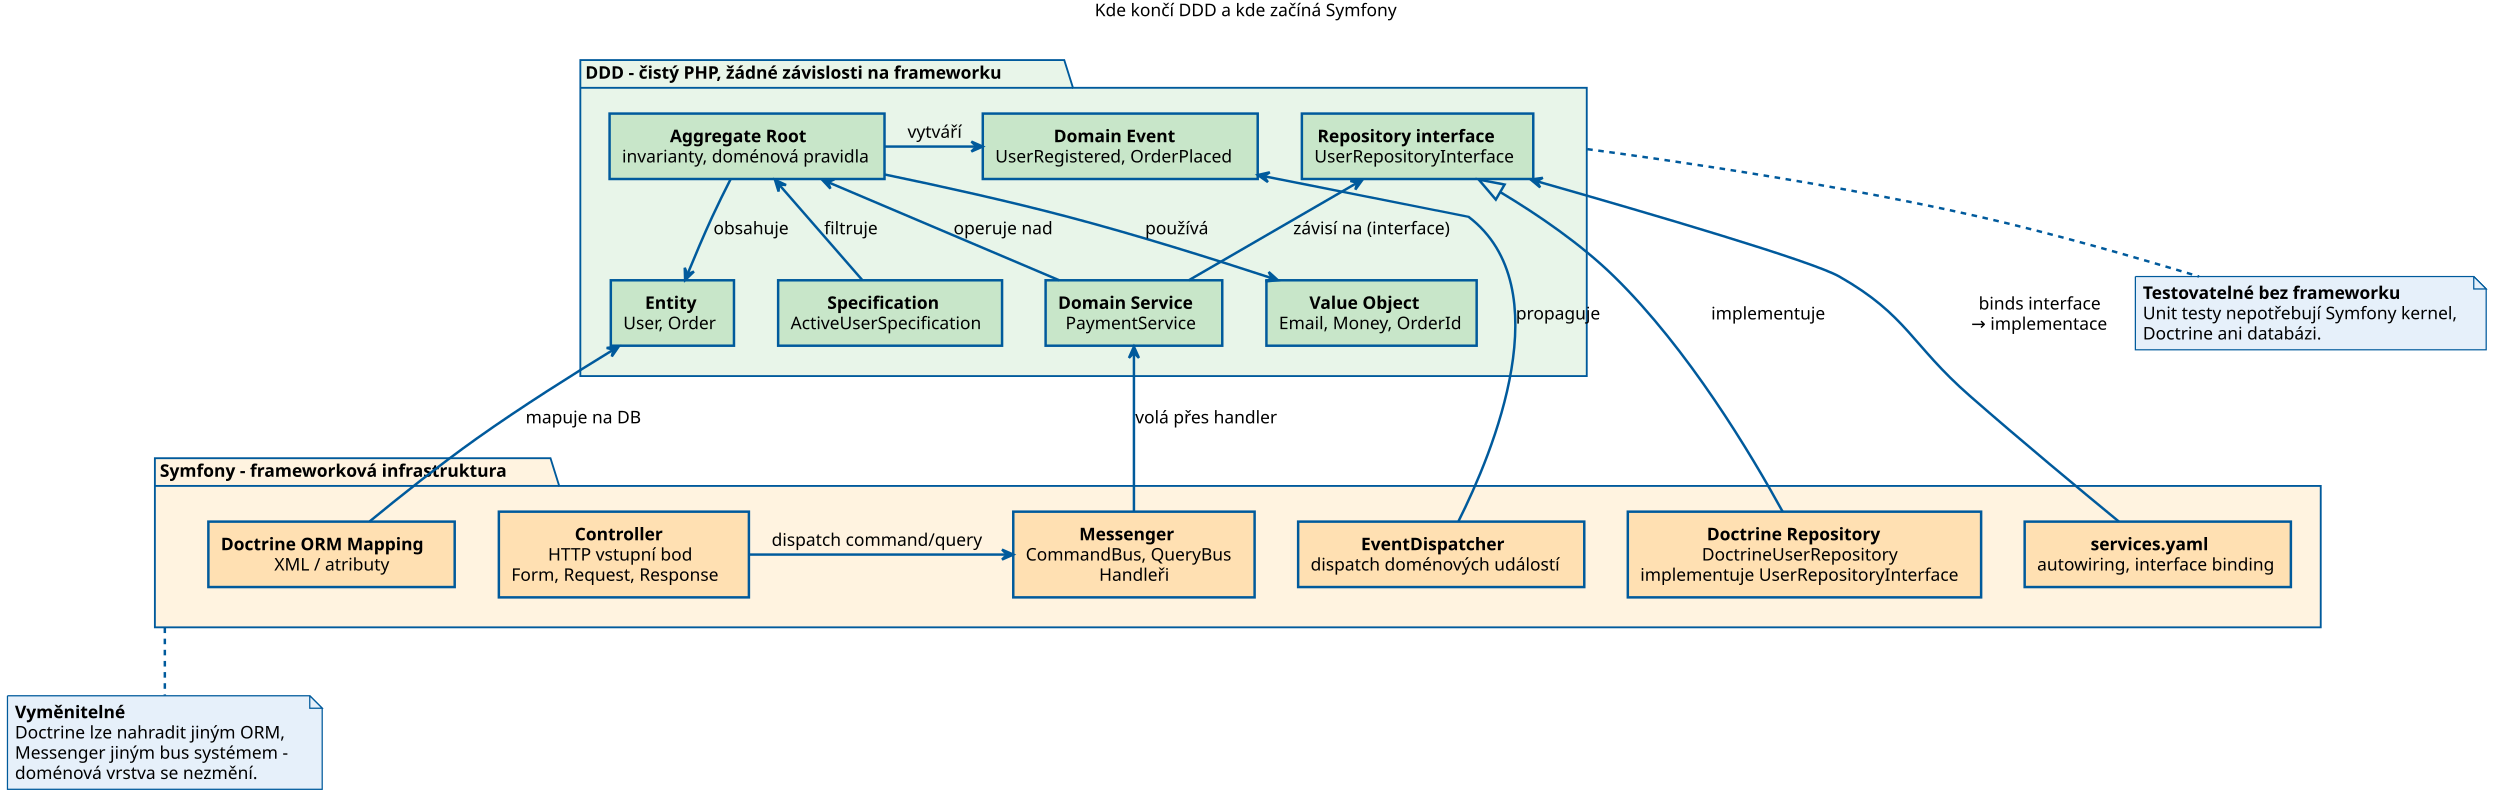
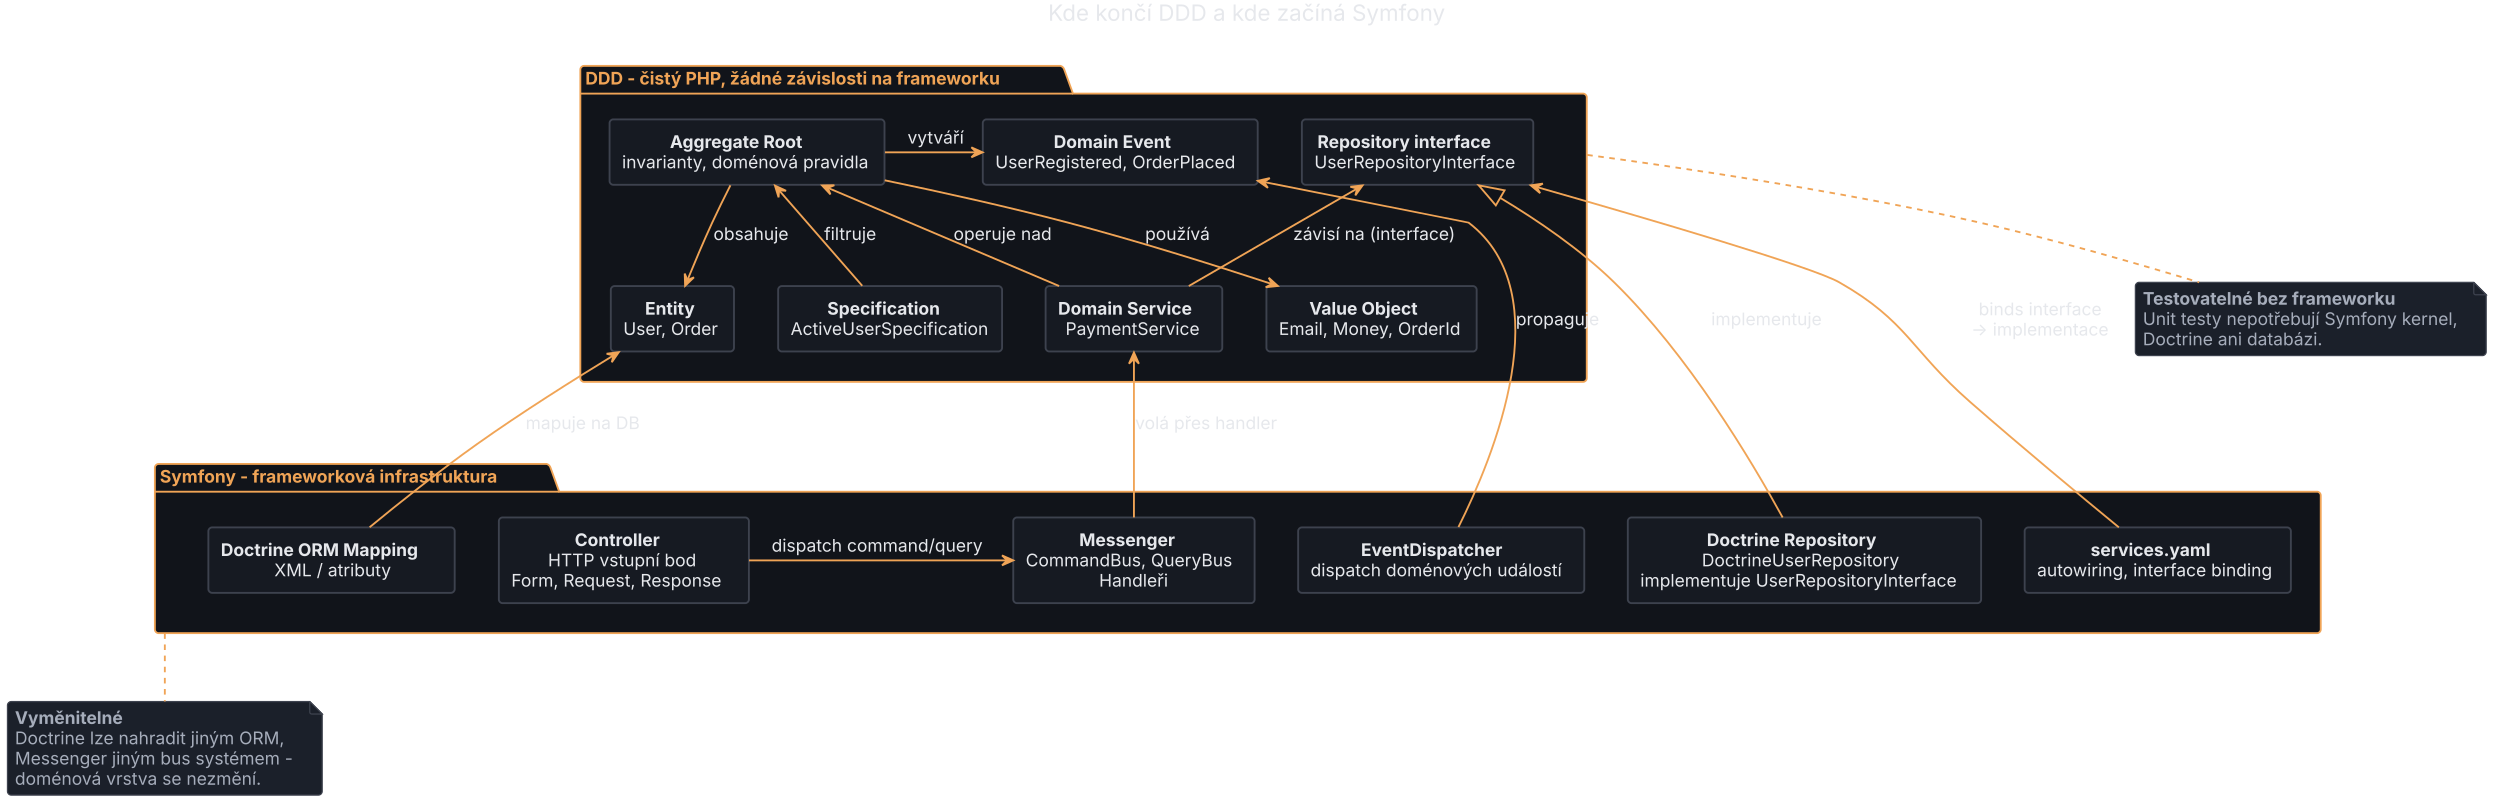
- <svg xmlns="http://www.w3.org/2000/svg" contentStyleType="text/css" preserveAspectRatio="none" style="background:#FAFAFA;aspect-ratio:3.112" version="1.1" viewBox="0 0 3140 1009">
+ <svg xmlns="http://www.w3.org/2000/svg" contentScriptType="application/ecmascript" contentStyleType="text/css" height="1017.188px" preserveAspectRatio="none" style="width:3140px;height:1017px;background:#11141A;" version="1.1" viewBox="0 0 3140 1017" width="3140.625px" zoomAndPan="magnify">
  <defs />
  <g>
-     <text fill="#000000" font-family="Nunito" font-size="21.875" lengthAdjust="spacingAndGlyphs" textLength="401.562" x="1375" y="20.305">Kde končí DDD a kde začíná Symfony</text>
-     <polygon fill="#E8F5E9" points="728.906,75.464,1336.719,75.464,1347.656,110.303,1992.969,110.303,1992.969,472.339,728.906,472.339,728.906,75.464" style="stroke: #005A9C; stroke-width: 2.344;" />
-     <line style="stroke: #005A9C; stroke-width: 2.344;" x1="728.906" x2="1347.656" y1="110.303" y2="110.303" />
-     <text fill="#000000" font-family="Nunito" font-size="21.875" font-weight="bold" lengthAdjust="spacingAndGlyphs" textLength="598.438" x="735.156" y="98.894">DDD - čistý PHP, žádné závislosti na frameworku</text>
-     <polygon fill="#FFF3E0" points="194.531,575.464,691.406,575.464,702.344,610.303,2914.844,610.303,2914.844,787.964,194.531,787.964,194.531,575.464" style="stroke: #005A9C; stroke-width: 2.344;" />
-     <line style="stroke: #005A9C; stroke-width: 2.344;" x1="194.531" x2="702.344" y1="610.303" y2="610.303" />
-     <text fill="#000000" font-family="Nunito" font-size="21.875" font-weight="bold" lengthAdjust="spacingAndGlyphs" textLength="487.5" x="200.781" y="598.894">Symfony - frameworková infrastruktura</text>
-     <rect fill="#C8E6C9" height="82.178" style="stroke: #005A9C; stroke-width: 3.125;" width="154.688" x="767.188" y="352.026" />
-     <text fill="#000000" font-family="Nunito" font-size="21.875" font-weight="bold" lengthAdjust="spacingAndGlyphs" textLength="68.75" x="810.156" y="387.956">Entity</text>
-     <text fill="#000000" font-family="Nunito" font-size="21.875" lengthAdjust="spacingAndGlyphs" textLength="123.438" x="782.812" y="413.42">User, Order</text>
-     <rect fill="#C8E6C9" height="82.178" style="stroke: #005A9C; stroke-width: 3.125;" width="264.062" x="1590.625" y="352.026" />
-     <text fill="#000000" font-family="Nunito" font-size="21.875" font-weight="bold" lengthAdjust="spacingAndGlyphs" textLength="156.25" x="1644.531" y="387.956">Value Object</text>
-     <text fill="#000000" font-family="Nunito" font-size="21.875" lengthAdjust="spacingAndGlyphs" textLength="232.812" x="1606.25" y="413.42">Email, Money, OrderId</text>
-     <rect fill="#C8E6C9" height="82.178" style="stroke: #005A9C; stroke-width: 3.125;" width="345.312" x="765.625" y="142.651" />
-     <text fill="#000000" font-family="Nunito" font-size="21.875" font-weight="bold" lengthAdjust="spacingAndGlyphs" textLength="193.75" x="841.406" y="178.581">Aggregate Root</text>
-     <text fill="#000000" font-family="Nunito" font-size="21.875" lengthAdjust="spacingAndGlyphs" textLength="314.062" x="781.25" y="204.045">invarianty, doménová pravidla</text>
-     <rect fill="#C8E6C9" height="82.178" style="stroke: #005A9C; stroke-width: 3.125;" width="345.312" x="1234.375" y="142.651" />
-     <text fill="#000000" font-family="Nunito" font-size="21.875" font-weight="bold" lengthAdjust="spacingAndGlyphs" textLength="167.188" x="1323.438" y="178.581">Domain Event</text>
-     <text fill="#000000" font-family="Nunito" font-size="21.875" lengthAdjust="spacingAndGlyphs" textLength="314.062" x="1250" y="204.045">UserRegistered, OrderPlaced</text>
-     <rect fill="#C8E6C9" height="82.178" style="stroke: #005A9C; stroke-width: 3.125;" width="290.625" x="1635.156" y="142.651" />
-     <text fill="#000000" font-family="Nunito" font-size="21.875" font-weight="bold" lengthAdjust="spacingAndGlyphs" textLength="251.562" x="1654.688" y="178.581">Repository interface</text>
-     <text fill="#000000" font-family="Nunito" font-size="21.875" lengthAdjust="spacingAndGlyphs" textLength="259.375" x="1650.781" y="204.045">UserRepositoryInterface</text>
-     <rect fill="#C8E6C9" height="82.178" style="stroke: #005A9C; stroke-width: 3.125;" width="221.875" x="1313.281" y="352.026" />
-     <text fill="#000000" font-family="Nunito" font-size="21.875" font-weight="bold" lengthAdjust="spacingAndGlyphs" textLength="190.625" x="1328.906" y="387.956">Domain Service</text>
-     <text fill="#000000" font-family="Nunito" font-size="21.875" lengthAdjust="spacingAndGlyphs" textLength="171.875" x="1338.281" y="413.42">PaymentService</text>
-     <rect fill="#C8E6C9" height="82.178" style="stroke: #005A9C; stroke-width: 3.125;" width="281.25" x="977.344" y="352.026" />
-     <text fill="#000000" font-family="Nunito" font-size="21.875" font-weight="bold" lengthAdjust="spacingAndGlyphs" textLength="157.812" x="1039.062" y="387.956">Specification</text>
-     <text fill="#000000" font-family="Nunito" font-size="21.875" lengthAdjust="spacingAndGlyphs" textLength="250" x="992.969" y="413.42">ActiveUserSpecification</text>
-     <rect fill="#FFE0B2" height="107.642" style="stroke: #005A9C; stroke-width: 3.125;" width="443.75" x="2044.531" y="642.651" />
-     <text fill="#000000" font-family="Nunito" font-size="21.875" font-weight="bold" lengthAdjust="spacingAndGlyphs" textLength="245.312" x="2143.75" y="678.581">Doctrine Repository</text>
-     <text fill="#000000" font-family="Nunito" font-size="21.875" lengthAdjust="spacingAndGlyphs" textLength="257.812" x="2137.5" y="704.045">DoctrineUserRepository</text>
-     <text fill="#000000" font-family="Nunito" font-size="21.875" lengthAdjust="spacingAndGlyphs" textLength="412.5" x="2060.156" y="729.509">implementuje UserRepositoryInterface</text>
-     <rect fill="#FFE0B2" height="82.178" style="stroke: #005A9C; stroke-width: 3.125;" width="309.375" x="261.719" y="655.151" />
-     <text fill="#000000" font-family="Nunito" font-size="21.875" font-weight="bold" lengthAdjust="spacingAndGlyphs" textLength="278.125" x="277.344" y="691.081">Doctrine ORM Mapping</text>
-     <text fill="#000000" font-family="Nunito" font-size="21.875" lengthAdjust="spacingAndGlyphs" textLength="143.75" x="344.531" y="716.545">XML / atributy</text>
-     <rect fill="#FFE0B2" height="107.642" style="stroke: #005A9C; stroke-width: 3.125;" width="303.125" x="1272.656" y="642.651" />
-     <text fill="#000000" font-family="Nunito" font-size="21.875" font-weight="bold" lengthAdjust="spacingAndGlyphs" textLength="137.5" x="1355.469" y="678.581">Messenger</text>
-     <text fill="#000000" font-family="Nunito" font-size="21.875" lengthAdjust="spacingAndGlyphs" textLength="271.875" x="1288.281" y="704.045">CommandBus, QueryBus</text>
-     <text fill="#000000" font-family="Nunito" font-size="21.875" lengthAdjust="spacingAndGlyphs" textLength="87.5" x="1380.469" y="729.509">Handleři</text>
-     <rect fill="#FFE0B2" height="107.642" style="stroke: #005A9C; stroke-width: 3.125;" width="314.062" x="626.562" y="642.651" />
-     <text fill="#000000" font-family="Nunito" font-size="21.875" font-weight="bold" lengthAdjust="spacingAndGlyphs" textLength="123.438" x="721.875" y="678.581">Controller</text>
-     <text fill="#000000" font-family="Nunito" font-size="21.875" lengthAdjust="spacingAndGlyphs" textLength="190.625" x="688.281" y="704.045">HTTP vstupní bod</text>
-     <text fill="#000000" font-family="Nunito" font-size="21.875" lengthAdjust="spacingAndGlyphs" textLength="282.812" x="642.188" y="729.509">Form, Request, Response</text>
-     <rect fill="#FFE0B2" height="82.178" style="stroke: #005A9C; stroke-width: 3.125;" width="359.375" x="1630.469" y="655.151" />
-     <text fill="#000000" font-family="Nunito" font-size="21.875" font-weight="bold" lengthAdjust="spacingAndGlyphs" textLength="201.562" x="1709.375" y="691.081">EventDispatcher</text>
-     <text fill="#000000" font-family="Nunito" font-size="21.875" lengthAdjust="spacingAndGlyphs" textLength="328.125" x="1646.094" y="716.545">dispatch doménových událostí</text>
-     <rect fill="#FFE0B2" height="82.178" style="stroke: #005A9C; stroke-width: 3.125;" width="334.375" x="2542.969" y="655.151" />
-     <text fill="#000000" font-family="Nunito" font-size="21.875" font-weight="bold" lengthAdjust="spacingAndGlyphs" textLength="168.75" x="2625.781" y="691.081">services.yaml</text>
-     <text fill="#000000" font-family="Nunito" font-size="21.875" lengthAdjust="spacingAndGlyphs" textLength="303.125" x="2558.594" y="716.545">autowiring, interface binding</text>
-     <path d="M2682.031,347.339 L2682.031,439.356 L3122.656,439.356 L3122.656,362.964 L3107.031,347.339 L2682.031,347.339 " fill="#E6F0FA" style="stroke: #005A9C; stroke-width: 1.562;" />
-     <path d="M3107.031,347.339 L3107.031,362.964 L3122.656,362.964 L3107.031,347.339 " fill="#E6F0FA" style="stroke: #005A9C; stroke-width: 1.562;" />
-     <text fill="#000000" font-family="Nunito" font-size="21.875" font-weight="bold" lengthAdjust="spacingAndGlyphs" textLength="371.875" x="2691.406" y="375.456">Testovatelné bez frameworku</text>
-     <text fill="#000000" font-family="Nunito" font-size="21.875" lengthAdjust="spacingAndGlyphs" textLength="407.812" x="2691.406" y="400.92">Unit testy nepotřebují Symfony kernel,</text>
-     <text fill="#000000" font-family="Nunito" font-size="21.875" lengthAdjust="spacingAndGlyphs" textLength="232.812" x="2691.406" y="426.384">Doctrine ani databázi.</text>
-     <path d="M9.375,873.901 L9.375,991.382 L404.688,991.382 L404.688,889.526 L389.062,873.901 L9.375,873.901 " fill="#E6F0FA" style="stroke: #005A9C; stroke-width: 1.562;" />
-     <path d="M389.062,873.901 L389.062,889.526 L404.688,889.526 L389.062,873.901 " fill="#E6F0FA" style="stroke: #005A9C; stroke-width: 1.562;" />
-     <text fill="#000000" font-family="Nunito" font-size="21.875" font-weight="bold" lengthAdjust="spacingAndGlyphs" textLength="153.125" x="18.75" y="902.019">Vyměnitelné</text>
-     <text fill="#000000" font-family="Nunito" font-size="21.875" lengthAdjust="spacingAndGlyphs" textLength="348.438" x="18.75" y="927.483">Doctrine lze nahradit jiným ORM,</text>
-     <text fill="#000000" font-family="Nunito" font-size="21.875" lengthAdjust="spacingAndGlyphs" textLength="362.5" x="18.75" y="952.947">Messenger jiným bus systémem -</text>
-     <text fill="#000000" font-family="Nunito" font-size="21.875" lengthAdjust="spacingAndGlyphs" textLength="321.875" x="18.75" y="978.41">doménová vrstva se nezmění.</text>
-     <path d="M917.422,225.48 C909.969,240.105 901.656,256.87 894.531,272.339 C883.703,295.839 872.516,322.339 863.469,344.417 " fill="none" id="agg-&gt;entity" style="stroke: #005A9C; stroke-width: 3.125;" />
-     <polygon fill="#005A9C" points="860.5,351.714,871.594,341.049,863.448,344.479,860.018,336.333,860.5,351.714" style="stroke: #005A9C; stroke-width: 3.125;" />
-     <text fill="#000000" font-family="Nunito" font-size="21.875" lengthAdjust="spacingAndGlyphs" textLength="100" x="896.094" y="294.206">obsahuje</text>
-     <path d="M1111.25,219.183 C1182.828,234.026 1266.469,252.573 1341.406,272.339 C1427.656,295.089 1523.438,325.136 1597.438,349.417 " fill="none" id="agg-&gt;vo" style="stroke: #005A9C; stroke-width: 3.125;" />
-     <polygon fill="#005A9C" points="1604.969,351.901,1593.548,341.587,1597.544,349.471,1589.66,353.467,1604.969,351.901" style="stroke: #005A9C; stroke-width: 3.125;" />
-     <text fill="#000000" font-family="Nunito" font-size="21.875" lengthAdjust="spacingAndGlyphs" textLength="82.812" x="1438.281" y="294.206">používá</text>
-     <path d="M1111.5,184.058 C1148.875,184.058 1188.469,184.058 1226.141,184.058 " fill="none" id="agg-&gt;event" style="stroke: #005A9C; stroke-width: 3.125;" />
-     <polygon fill="#005A9C" points="1234.141,184.058,1220.078,177.808,1226.328,184.058,1220.078,190.308,1234.141,184.058" style="stroke: #005A9C; stroke-width: 3.125;" />
-     <text fill="#000000" font-family="Nunito" font-size="21.875" lengthAdjust="spacingAndGlyphs" textLength="65.625" x="1139.844" y="173.113">vytváří</text>
-     <path d="M1703.859,229.98 C1641.25,266.214 1553.547,316.995 1493.141,351.964 " fill="none" id="repo_if&lt;-dsvc" style="stroke: #005A9C; stroke-width: 3.125;" />
-     <polygon fill="#005A9C" points="1711.359,225.636,1696.06,227.294,1704.604,229.56,1702.339,238.103,1711.359,225.636" style="stroke: #005A9C; stroke-width: 3.125;" />
-     <text fill="#000000" font-family="Nunito" font-size="21.875" lengthAdjust="spacingAndGlyphs" textLength="206.25" x="1624.219" y="294.206">závisí na (interface)</text>
-     <path d="M1040.203,228.87 C1125.734,265.183 1246.969,316.636 1330.219,351.964 " fill="none" id="agg&lt;-dsvc" style="stroke: #005A9C; stroke-width: 3.125;" />
-     <polygon fill="#005A9C" points="1032.547,225.636,1043.04,236.892,1039.736,228.694,1047.934,225.39,1032.547,225.636" style="stroke: #005A9C; stroke-width: 3.125;" />
-     <text fill="#000000" font-family="Nunito" font-size="21.875" lengthAdjust="spacingAndGlyphs" textLength="129.688" x="1197.656" y="294.206">operuje nad</text>
-     <path d="M978.672,231.98 C1010.031,267.979 1053.078,317.386 1082.984,351.714 " fill="none" id="agg&lt;-spec" style="stroke: #005A9C; stroke-width: 3.125;" />
-     <polygon fill="#005A9C" points="973.359,225.87,977.884,240.579,978.491,231.761,987.309,232.368,973.359,225.87" style="stroke: #005A9C; stroke-width: 3.125;" />
-     <text fill="#000000" font-family="Nunito" font-size="21.875" lengthAdjust="spacingAndGlyphs" textLength="64.062" x="1035.156" y="294.206">filtruje</text>
-     <path d="M1884.531,241.401 C1931.281,269.448 1985.281,306.214 2027.344,347.339 C2120.312,438.245 2199.281,570.214 2238.984,642.62 " fill="none" id="repo_if&lt;-repo_impl" style="stroke: #005A9C; stroke-width: 3.125;" />
-     <polygon fill="none" points="1878.75,250.698,1857.25,225.511,1889.75,231.792,1878.75,250.698" style="stroke: #005A9C; stroke-width: 3.125;" />
-     <text fill="#000000" font-family="Nunito" font-size="21.875" lengthAdjust="spacingAndGlyphs" textLength="146.875" x="2149.219" y="401.238">implementuje</text>
-     <path d="M770.031,439.417 C720.719,469.511 655.078,510.839 599.219,550.464 C552.031,583.933 500.516,625.105 464.234,654.933 " fill="none" id="entity&lt;-mapping" style="stroke: #005A9C; stroke-width: 3.125;" />
-     <polygon fill="#005A9C" points="777.188,435.058,761.926,437.031,770.514,439.12,768.425,447.708,777.188,435.058" style="stroke: #005A9C; stroke-width: 3.125;" />
-     <text fill="#000000" font-family="Nunito" font-size="21.875" lengthAdjust="spacingAndGlyphs" textLength="151.562" x="660.156" y="531.706">mapuje na DB</text>
-     <path d="M1424.219,443.917 C1424.219,498.542 1424.219,586.605 1424.219,642.605 " fill="none" id="dsvc&lt;-messenger" style="stroke: #005A9C; stroke-width: 3.125;" />
-     <polygon fill="#005A9C" points="1424.219,435.448,1417.969,449.511,1424.219,443.261,1430.469,449.511,1424.219,435.448" style="stroke: #005A9C; stroke-width: 3.125;" />
-     <text fill="#000000" font-family="Nunito" font-size="21.875" lengthAdjust="spacingAndGlyphs" textLength="184.375" x="1425.781" y="531.706">volá přes handler</text>
-     <path d="M940.719,696.558 C1039.078,696.558 1165.469,696.558 1264.344,696.558 " fill="none" id="ctrl-&gt;messenger" style="stroke: #005A9C; stroke-width: 3.125;" />
-     <polygon fill="#005A9C" points="1272.625,696.558,1258.562,690.308,1264.812,696.558,1258.562,702.808,1272.625,696.558" style="stroke: #005A9C; stroke-width: 3.125;" />
-     <text fill="#000000" font-family="Nunito" font-size="21.875" lengthAdjust="spacingAndGlyphs" textLength="275" x="969.141" y="685.612">dispatch command/query</text>
-     <path d="M1587.75,221.386 C1708.125,245.214 1844.359,272.214 1844.531,272.339 C1961.031,361.167 1875.641,567.292 1831.844,654.683 " fill="none" id="event&lt;-evdisp" style="stroke: #005A9C; stroke-width: 3.125;" />
-     <polygon fill="#005A9C" points="1579.844,219.823,1592.427,228.682,1587.508,221.338,1594.851,216.419,1579.844,219.823" style="stroke: #005A9C; stroke-width: 3.125;" />
-     <text fill="#000000" font-family="Nunito" font-size="21.875" lengthAdjust="spacingAndGlyphs" textLength="109.375" x="1903.906" y="401.238">propaguje</text>
-     <path d="M1930.297,227.698 C2074.797,268.87 2276.469,328.12 2310.156,347.339 C2395.969,396.308 2399.875,432.261 2474.219,497.339 C2537.953,553.12 2613.203,615.605 2661.281,655.089 " fill="none" id="repo_if&lt;-di" style="stroke: #005A9C; stroke-width: 3.125;" />
-     <polygon fill="#005A9C" points="1922.594,225.511,1934.406,235.374,1930.107,227.651,1937.831,223.352,1922.594,225.511" style="stroke: #005A9C; stroke-width: 3.125;" />
-     <text fill="#000000" font-family="Nunito" font-size="21.875" lengthAdjust="spacingAndGlyphs" textLength="159.375" x="2485.156" y="388.738">binds interface</text>
-     <text fill="#000000" font-family="Nunito" font-size="21.875" lengthAdjust="spacingAndGlyphs" textLength="178.125" x="2475.781" y="414.201">→ implementace</text>
-     <path d="M1993.514,187.319 C1993.77,187.353 1994.029,187.387 1994.292,187.422 C1994.818,187.491 1995.358,187.562 1995.912,187.636 C2004.779,188.809 2017.217,190.481 2032.583,192.613 C2063.317,196.878 2105.768,202.983 2154.793,210.62 C2252.844,225.894 2377.195,247.292 2486.719,272.339 C2579.312,293.511 2681.875,322.948 2761.953,347.308 " fill="none" id="DDD-GMN38" style="stroke: #005A9C; stroke-width: 3.125; stroke-dasharray: 7.0,7.0;" />
-     <path d="M207.031,788.13 C207.031,788.717 207.031,789.306 207.031,789.895 C207.031,799.325 207.031,808.98 207.031,818.599 C207.031,837.836 207.031,856.925 207.031,873.761 " fill="none" id="SYM-GMN41" style="stroke: #005A9C; stroke-width: 3.125; stroke-dasharray: 7.0,7.0;" />
+     <text fill="#E6E8EC" font-family="Inter, ui-sans-serif, system-ui, -apple-system, sans-serif" font-size="28.125" lengthAdjust="spacingAndGlyphs" textLength="518.75" x="1316.406" y="26.106">Kde končí DDD a kde začíná Symfony</text>
+     <path d="M733.594,82.739 L1332.031,82.739 A7.031,7.031 0 0 1 1336.719,87.427 L1347.656,117.578 L1988.281,117.578 A4.688,4.688 0 0 1 1992.969,122.266 L1992.969,474.927 A4.688,4.688 0 0 1 1988.281,479.614 L733.594,479.614 A4.688,4.688 0 0 1 728.906,474.927 L728.906,87.427 A4.688,4.688 0 0 1 733.594,82.739 " fill="#11141A" style="stroke: #F0A456; stroke-width: 2.344;" />
+     <line style="stroke: #F0A456; stroke-width: 2.344;" x1="728.906" x2="1347.656" y1="117.578" y2="117.578" />
+     <text fill="#F0A456" font-family="Inter, ui-sans-serif, system-ui, -apple-system, sans-serif" font-size="21.875" font-weight="bold" lengthAdjust="spacingAndGlyphs" textLength="598.438" x="735.156" y="106.169">DDD - čistý PHP, žádné závislosti na frameworku</text>
+     <path d="M199.219,582.739 L686.719,582.739 A7.031,7.031 0 0 1 691.406,587.427 L702.344,617.578 L2910.156,617.578 A4.688,4.688 0 0 1 2914.844,622.266 L2914.844,790.552 A4.688,4.688 0 0 1 2910.156,795.239 L199.219,795.239 A4.688,4.688 0 0 1 194.531,790.552 L194.531,587.427 A4.688,4.688 0 0 1 199.219,582.739 " fill="#11141A" style="stroke: #F0A456; stroke-width: 2.344;" />
+     <line style="stroke: #F0A456; stroke-width: 2.344;" x1="194.531" x2="702.344" y1="617.578" y2="617.578" />
+     <text fill="#F0A456" font-family="Inter, ui-sans-serif, system-ui, -apple-system, sans-serif" font-size="21.875" font-weight="bold" lengthAdjust="spacingAndGlyphs" textLength="487.5" x="200.781" y="606.169">Symfony - frameworková infrastruktura</text>
+     <rect fill="#161A22" height="82.178" rx="4.688" ry="4.688" style="stroke: #3D424E; stroke-width: 2.344;" width="154.688" x="767.188" y="359.302" />
+     <text fill="#E6E8EC" font-family="Inter, ui-sans-serif, system-ui, -apple-system, sans-serif" font-size="21.875" font-weight="bold" lengthAdjust="spacingAndGlyphs" textLength="68.75" x="810.156" y="395.232">Entity</text>
+     <text fill="#E6E8EC" font-family="Inter, ui-sans-serif, system-ui, -apple-system, sans-serif" font-size="21.875" lengthAdjust="spacingAndGlyphs" textLength="123.438" x="782.812" y="420.695">User, Order</text>
+     <rect fill="#161A22" height="82.178" rx="4.688" ry="4.688" style="stroke: #3D424E; stroke-width: 2.344;" width="264.062" x="1590.625" y="359.302" />
+     <text fill="#E6E8EC" font-family="Inter, ui-sans-serif, system-ui, -apple-system, sans-serif" font-size="21.875" font-weight="bold" lengthAdjust="spacingAndGlyphs" textLength="156.25" x="1644.531" y="395.232">Value Object</text>
+     <text fill="#E6E8EC" font-family="Inter, ui-sans-serif, system-ui, -apple-system, sans-serif" font-size="21.875" lengthAdjust="spacingAndGlyphs" textLength="232.812" x="1606.25" y="420.695">Email, Money, OrderId</text>
+     <rect fill="#161A22" height="82.178" rx="4.688" ry="4.688" style="stroke: #3D424E; stroke-width: 2.344;" width="345.312" x="765.625" y="149.927" />
+     <text fill="#E6E8EC" font-family="Inter, ui-sans-serif, system-ui, -apple-system, sans-serif" font-size="21.875" font-weight="bold" lengthAdjust="spacingAndGlyphs" textLength="193.75" x="841.406" y="185.857">Aggregate Root</text>
+     <text fill="#E6E8EC" font-family="Inter, ui-sans-serif, system-ui, -apple-system, sans-serif" font-size="21.875" lengthAdjust="spacingAndGlyphs" textLength="314.062" x="781.25" y="211.321">invarianty, doménová pravidla</text>
+     <rect fill="#161A22" height="82.178" rx="4.688" ry="4.688" style="stroke: #3D424E; stroke-width: 2.344;" width="345.312" x="1234.375" y="149.927" />
+     <text fill="#E6E8EC" font-family="Inter, ui-sans-serif, system-ui, -apple-system, sans-serif" font-size="21.875" font-weight="bold" lengthAdjust="spacingAndGlyphs" textLength="167.188" x="1323.438" y="185.857">Domain Event</text>
+     <text fill="#E6E8EC" font-family="Inter, ui-sans-serif, system-ui, -apple-system, sans-serif" font-size="21.875" lengthAdjust="spacingAndGlyphs" textLength="314.062" x="1250" y="211.321">UserRegistered, OrderPlaced</text>
+     <rect fill="#161A22" height="82.178" rx="4.688" ry="4.688" style="stroke: #3D424E; stroke-width: 2.344;" width="290.625" x="1635.156" y="149.927" />
+     <text fill="#E6E8EC" font-family="Inter, ui-sans-serif, system-ui, -apple-system, sans-serif" font-size="21.875" font-weight="bold" lengthAdjust="spacingAndGlyphs" textLength="251.562" x="1654.688" y="185.857">Repository interface</text>
+     <text fill="#E6E8EC" font-family="Inter, ui-sans-serif, system-ui, -apple-system, sans-serif" font-size="21.875" lengthAdjust="spacingAndGlyphs" textLength="259.375" x="1650.781" y="211.321">UserRepositoryInterface</text>
+     <rect fill="#161A22" height="82.178" rx="4.688" ry="4.688" style="stroke: #3D424E; stroke-width: 2.344;" width="221.875" x="1313.281" y="359.302" />
+     <text fill="#E6E8EC" font-family="Inter, ui-sans-serif, system-ui, -apple-system, sans-serif" font-size="21.875" font-weight="bold" lengthAdjust="spacingAndGlyphs" textLength="190.625" x="1328.906" y="395.232">Domain Service</text>
+     <text fill="#E6E8EC" font-family="Inter, ui-sans-serif, system-ui, -apple-system, sans-serif" font-size="21.875" lengthAdjust="spacingAndGlyphs" textLength="171.875" x="1338.281" y="420.695">PaymentService</text>
+     <rect fill="#161A22" height="82.178" rx="4.688" ry="4.688" style="stroke: #3D424E; stroke-width: 2.344;" width="281.25" x="977.344" y="359.302" />
+     <text fill="#E6E8EC" font-family="Inter, ui-sans-serif, system-ui, -apple-system, sans-serif" font-size="21.875" font-weight="bold" lengthAdjust="spacingAndGlyphs" textLength="157.812" x="1039.062" y="395.232">Specification</text>
+     <text fill="#E6E8EC" font-family="Inter, ui-sans-serif, system-ui, -apple-system, sans-serif" font-size="21.875" lengthAdjust="spacingAndGlyphs" textLength="250" x="992.969" y="420.695">ActiveUserSpecification</text>
+     <rect fill="#161A22" height="107.642" rx="4.688" ry="4.688" style="stroke: #3D424E; stroke-width: 2.344;" width="443.75" x="2044.531" y="649.927" />
+     <text fill="#E6E8EC" font-family="Inter, ui-sans-serif, system-ui, -apple-system, sans-serif" font-size="21.875" font-weight="bold" lengthAdjust="spacingAndGlyphs" textLength="245.312" x="2143.75" y="685.857">Doctrine Repository</text>
+     <text fill="#E6E8EC" font-family="Inter, ui-sans-serif, system-ui, -apple-system, sans-serif" font-size="21.875" lengthAdjust="spacingAndGlyphs" textLength="257.812" x="2137.5" y="711.321">DoctrineUserRepository</text>
+     <text fill="#E6E8EC" font-family="Inter, ui-sans-serif, system-ui, -apple-system, sans-serif" font-size="21.875" lengthAdjust="spacingAndGlyphs" textLength="412.5" x="2060.156" y="736.784">implementuje UserRepositoryInterface</text>
+     <rect fill="#161A22" height="82.178" rx="4.688" ry="4.688" style="stroke: #3D424E; stroke-width: 2.344;" width="309.375" x="261.719" y="662.427" />
+     <text fill="#E6E8EC" font-family="Inter, ui-sans-serif, system-ui, -apple-system, sans-serif" font-size="21.875" font-weight="bold" lengthAdjust="spacingAndGlyphs" textLength="278.125" x="277.344" y="698.357">Doctrine ORM Mapping</text>
+     <text fill="#E6E8EC" font-family="Inter, ui-sans-serif, system-ui, -apple-system, sans-serif" font-size="21.875" lengthAdjust="spacingAndGlyphs" textLength="143.75" x="344.531" y="723.821">XML / atributy</text>
+     <rect fill="#161A22" height="107.642" rx="4.688" ry="4.688" style="stroke: #3D424E; stroke-width: 2.344;" width="303.125" x="1272.656" y="649.927" />
+     <text fill="#E6E8EC" font-family="Inter, ui-sans-serif, system-ui, -apple-system, sans-serif" font-size="21.875" font-weight="bold" lengthAdjust="spacingAndGlyphs" textLength="137.5" x="1355.469" y="685.857">Messenger</text>
+     <text fill="#E6E8EC" font-family="Inter, ui-sans-serif, system-ui, -apple-system, sans-serif" font-size="21.875" lengthAdjust="spacingAndGlyphs" textLength="271.875" x="1288.281" y="711.321">CommandBus, QueryBus</text>
+     <text fill="#E6E8EC" font-family="Inter, ui-sans-serif, system-ui, -apple-system, sans-serif" font-size="21.875" lengthAdjust="spacingAndGlyphs" textLength="87.5" x="1380.469" y="736.784">Handleři</text>
+     <rect fill="#161A22" height="107.642" rx="4.688" ry="4.688" style="stroke: #3D424E; stroke-width: 2.344;" width="314.062" x="626.562" y="649.927" />
+     <text fill="#E6E8EC" font-family="Inter, ui-sans-serif, system-ui, -apple-system, sans-serif" font-size="21.875" font-weight="bold" lengthAdjust="spacingAndGlyphs" textLength="123.438" x="721.875" y="685.857">Controller</text>
+     <text fill="#E6E8EC" font-family="Inter, ui-sans-serif, system-ui, -apple-system, sans-serif" font-size="21.875" lengthAdjust="spacingAndGlyphs" textLength="190.625" x="688.281" y="711.321">HTTP vstupní bod</text>
+     <text fill="#E6E8EC" font-family="Inter, ui-sans-serif, system-ui, -apple-system, sans-serif" font-size="21.875" lengthAdjust="spacingAndGlyphs" textLength="282.812" x="642.188" y="736.784">Form, Request, Response</text>
+     <rect fill="#161A22" height="82.178" rx="4.688" ry="4.688" style="stroke: #3D424E; stroke-width: 2.344;" width="359.375" x="1630.469" y="662.427" />
+     <text fill="#E6E8EC" font-family="Inter, ui-sans-serif, system-ui, -apple-system, sans-serif" font-size="21.875" font-weight="bold" lengthAdjust="spacingAndGlyphs" textLength="201.562" x="1709.375" y="698.357">EventDispatcher</text>
+     <text fill="#E6E8EC" font-family="Inter, ui-sans-serif, system-ui, -apple-system, sans-serif" font-size="21.875" lengthAdjust="spacingAndGlyphs" textLength="328.125" x="1646.094" y="723.821">dispatch doménových událostí</text>
+     <rect fill="#161A22" height="82.178" rx="4.688" ry="4.688" style="stroke: #3D424E; stroke-width: 2.344;" width="334.375" x="2542.969" y="662.427" />
+     <text fill="#E6E8EC" font-family="Inter, ui-sans-serif, system-ui, -apple-system, sans-serif" font-size="21.875" font-weight="bold" lengthAdjust="spacingAndGlyphs" textLength="168.75" x="2625.781" y="698.357">services.yaml</text>
+     <text fill="#E6E8EC" font-family="Inter, ui-sans-serif, system-ui, -apple-system, sans-serif" font-size="21.875" lengthAdjust="spacingAndGlyphs" textLength="303.125" x="2558.594" y="723.821">autowiring, interface binding</text>
+     <path d="M2682.031,359.302 L2682.031,441.943 A4.688,4.688 0 0 0 2686.719,446.631 L3117.969,446.631 A4.688,4.688 0 0 0 3122.656,441.943 L3122.656,370.239 L3107.031,354.614 L2686.719,354.614 A4.688,4.688 0 0 0 2682.031,359.302 " fill="#1B202A" style="stroke: #3D424E; stroke-width: 1.562;" />
+     <path d="M3107.031,354.614 L3107.031,367.896 A2.344,2.344 0 0 0 3109.375,370.239 L3122.656,370.239 L3107.031,354.614 " fill="#1B202A" style="stroke: #3D424E; stroke-width: 1.562;" />
+     <text fill="#A6ADBB" font-family="Inter, ui-sans-serif, system-ui, -apple-system, sans-serif" font-size="21.875" font-weight="bold" lengthAdjust="spacingAndGlyphs" textLength="371.875" x="2691.406" y="382.732">Testovatelné bez frameworku</text>
+     <text fill="#A6ADBB" font-family="Inter, ui-sans-serif, system-ui, -apple-system, sans-serif" font-size="21.875" lengthAdjust="spacingAndGlyphs" textLength="407.812" x="2691.406" y="408.195">Unit testy nepotřebují Symfony kernel,</text>
+     <text fill="#A6ADBB" font-family="Inter, ui-sans-serif, system-ui, -apple-system, sans-serif" font-size="21.875" lengthAdjust="spacingAndGlyphs" textLength="232.812" x="2691.406" y="433.659">Doctrine ani databázi.</text>
+     <path d="M9.375,885.864 L9.375,993.97 A4.688,4.688 0 0 0 14.062,998.657 L400,998.657 A4.688,4.688 0 0 0 404.688,993.97 L404.688,896.802 L389.062,881.177 L14.062,881.177 A4.688,4.688 0 0 0 9.375,885.864 " fill="#1B202A" style="stroke: #3D424E; stroke-width: 1.562;" />
+     <path d="M389.062,881.177 L389.062,894.458 A2.344,2.344 0 0 0 391.406,896.802 L404.688,896.802 L389.062,881.177 " fill="#1B202A" style="stroke: #3D424E; stroke-width: 1.562;" />
+     <text fill="#A6ADBB" font-family="Inter, ui-sans-serif, system-ui, -apple-system, sans-serif" font-size="21.875" font-weight="bold" lengthAdjust="spacingAndGlyphs" textLength="153.125" x="18.75" y="909.294">Vyměnitelné</text>
+     <text fill="#A6ADBB" font-family="Inter, ui-sans-serif, system-ui, -apple-system, sans-serif" font-size="21.875" lengthAdjust="spacingAndGlyphs" textLength="348.438" x="18.75" y="934.758">Doctrine lze nahradit jiným ORM,</text>
+     <text fill="#A6ADBB" font-family="Inter, ui-sans-serif, system-ui, -apple-system, sans-serif" font-size="21.875" lengthAdjust="spacingAndGlyphs" textLength="362.5" x="18.75" y="960.222">Messenger jiným bus systémem -</text>
+     <text fill="#A6ADBB" font-family="Inter, ui-sans-serif, system-ui, -apple-system, sans-serif" font-size="21.875" lengthAdjust="spacingAndGlyphs" textLength="321.875" x="18.75" y="985.686">doménová vrstva se nezmění.</text>
+     <path d="M917.422,232.755 C909.969,247.38 901.656,264.146 894.531,279.614 C883.703,303.114 872.516,329.614 863.469,351.692 " fill="none" id="agg-&gt;entity" style="stroke: #F0A456; stroke-width: 2.344;" />
+     <polygon fill="#F0A456" points="860.5,358.989,871.594,348.324,863.448,351.754,860.018,343.608,860.5,358.989" style="stroke: #F0A456; stroke-width: 2.344;" />
+     <text fill="#E6E8EC" font-family="Inter, ui-sans-serif, system-ui, -apple-system, sans-serif" font-size="21.875" lengthAdjust="spacingAndGlyphs" textLength="100" x="896.094" y="301.482">obsahuje</text>
+     <path d="M1111.25,226.458 C1182.828,241.302 1266.469,259.849 1341.406,279.614 C1427.656,302.364 1523.438,332.411 1597.438,356.692 " fill="none" id="agg-&gt;vo" style="stroke: #F0A456; stroke-width: 2.344;" />
+     <polygon fill="#F0A456" points="1604.969,359.177,1593.548,348.862,1597.544,356.746,1589.66,360.742,1604.969,359.177" style="stroke: #F0A456; stroke-width: 2.344;" />
+     <text fill="#E6E8EC" font-family="Inter, ui-sans-serif, system-ui, -apple-system, sans-serif" font-size="21.875" lengthAdjust="spacingAndGlyphs" textLength="82.812" x="1438.281" y="301.482">používá</text>
+     <path d="M1111.5,191.333 C1148.875,191.333 1188.469,191.333 1226.141,191.333 " fill="none" id="agg-&gt;event" style="stroke: #F0A456; stroke-width: 2.344;" />
+     <polygon fill="#F0A456" points="1234.141,191.333,1220.078,185.083,1226.328,191.333,1220.078,197.583,1234.141,191.333" style="stroke: #F0A456; stroke-width: 2.344;" />
+     <text fill="#E6E8EC" font-family="Inter, ui-sans-serif, system-ui, -apple-system, sans-serif" font-size="21.875" lengthAdjust="spacingAndGlyphs" textLength="65.625" x="1139.844" y="180.388">vytváří</text>
+     <path d="M1703.859,237.255 C1641.25,273.489 1553.547,324.271 1493.141,359.239 " fill="none" id="repo_if&lt;-dsvc" style="stroke: #F0A456; stroke-width: 2.344;" />
+     <polygon fill="#F0A456" points="1711.359,232.911,1696.06,234.57,1704.604,236.835,1702.339,245.379,1711.359,232.911" style="stroke: #F0A456; stroke-width: 2.344;" />
+     <text fill="#E6E8EC" font-family="Inter, ui-sans-serif, system-ui, -apple-system, sans-serif" font-size="21.875" lengthAdjust="spacingAndGlyphs" textLength="206.25" x="1624.219" y="301.482">závisí na (interface)</text>
+     <path d="M1040.203,236.145 C1125.734,272.458 1246.969,323.911 1330.219,359.239 " fill="none" id="agg&lt;-dsvc" style="stroke: #F0A456; stroke-width: 2.344;" />
+     <polygon fill="#F0A456" points="1032.547,232.911,1043.04,244.168,1039.736,235.97,1047.934,232.666,1032.547,232.911" style="stroke: #F0A456; stroke-width: 2.344;" />
+     <text fill="#E6E8EC" font-family="Inter, ui-sans-serif, system-ui, -apple-system, sans-serif" font-size="21.875" lengthAdjust="spacingAndGlyphs" textLength="129.688" x="1197.656" y="301.482">operuje nad</text>
+     <path d="M978.672,239.255 C1010.031,275.255 1053.078,324.661 1082.984,358.989 " fill="none" id="agg&lt;-spec" style="stroke: #F0A456; stroke-width: 2.344;" />
+     <polygon fill="#F0A456" points="973.359,233.145,977.884,247.854,978.491,239.036,987.309,239.643,973.359,233.145" style="stroke: #F0A456; stroke-width: 2.344;" />
+     <text fill="#E6E8EC" font-family="Inter, ui-sans-serif, system-ui, -apple-system, sans-serif" font-size="21.875" lengthAdjust="spacingAndGlyphs" textLength="64.062" x="1035.156" y="301.482">filtruje</text>
+     <path d="M1884.531,248.677 C1931.281,276.724 1985.281,313.489 2027.344,354.614 C2120.312,445.521 2199.281,577.489 2238.984,649.895 " fill="none" id="repo_if&lt;-repo_impl" style="stroke: #F0A456; stroke-width: 2.344;" />
+     <polygon fill="none" points="1878.75,257.974,1857.25,232.786,1889.75,239.067,1878.75,257.974" style="stroke: #F0A456; stroke-width: 2.344;" />
+     <text fill="#E6E8EC" font-family="Inter, ui-sans-serif, system-ui, -apple-system, sans-serif" font-size="21.875" lengthAdjust="spacingAndGlyphs" textLength="146.875" x="2149.219" y="408.513">implementuje</text>
+     <path d="M770.031,446.692 C720.719,476.786 655.078,518.114 599.219,557.739 C552.031,591.208 500.516,632.38 464.234,662.208 " fill="none" id="entity&lt;-mapping" style="stroke: #F0A456; stroke-width: 2.344;" />
+     <polygon fill="#F0A456" points="777.188,442.333,761.926,444.306,770.514,446.395,768.425,454.983,777.188,442.333" style="stroke: #F0A456; stroke-width: 2.344;" />
+     <text fill="#E6E8EC" font-family="Inter, ui-sans-serif, system-ui, -apple-system, sans-serif" font-size="21.875" lengthAdjust="spacingAndGlyphs" textLength="151.562" x="660.156" y="538.982">mapuje na DB</text>
+     <path d="M1424.219,451.192 C1424.219,505.817 1424.219,593.88 1424.219,649.88 " fill="none" id="dsvc&lt;-messenger" style="stroke: #F0A456; stroke-width: 2.344;" />
+     <polygon fill="#F0A456" points="1424.219,442.724,1417.969,456.786,1424.219,450.536,1430.469,456.786,1424.219,442.724" style="stroke: #F0A456; stroke-width: 2.344;" />
+     <text fill="#E6E8EC" font-family="Inter, ui-sans-serif, system-ui, -apple-system, sans-serif" font-size="21.875" lengthAdjust="spacingAndGlyphs" textLength="184.375" x="1425.781" y="538.982">volá přes handler</text>
+     <path d="M940.719,703.833 C1039.078,703.833 1165.469,703.833 1264.344,703.833 " fill="none" id="ctrl-&gt;messenger" style="stroke: #F0A456; stroke-width: 2.344;" />
+     <polygon fill="#F0A456" points="1272.625,703.833,1258.562,697.583,1264.812,703.833,1258.562,710.083,1272.625,703.833" style="stroke: #F0A456; stroke-width: 2.344;" />
+     <text fill="#E6E8EC" font-family="Inter, ui-sans-serif, system-ui, -apple-system, sans-serif" font-size="21.875" lengthAdjust="spacingAndGlyphs" textLength="275" x="969.141" y="692.888">dispatch command/query</text>
+     <path d="M1587.75,228.661 C1708.125,252.489 1844.359,279.489 1844.531,279.614 C1961.031,368.442 1875.641,574.567 1831.844,661.958 " fill="none" id="event&lt;-evdisp" style="stroke: #F0A456; stroke-width: 2.344;" />
+     <polygon fill="#F0A456" points="1579.844,227.099,1592.427,235.957,1587.508,228.614,1594.851,223.694,1579.844,227.099" style="stroke: #F0A456; stroke-width: 2.344;" />
+     <text fill="#E6E8EC" font-family="Inter, ui-sans-serif, system-ui, -apple-system, sans-serif" font-size="21.875" lengthAdjust="spacingAndGlyphs" textLength="109.375" x="1903.906" y="408.513">propaguje</text>
+     <path d="M1930.297,234.974 C2074.797,276.146 2276.469,335.396 2310.156,354.614 C2395.969,403.583 2399.875,439.536 2474.219,504.614 C2537.953,560.395 2613.203,622.88 2661.281,662.364 " fill="none" id="repo_if&lt;-di" style="stroke: #F0A456; stroke-width: 2.344;" />
+     <polygon fill="#F0A456" points="1922.594,232.786,1934.406,242.65,1930.107,234.927,1937.831,230.628,1922.594,232.786" style="stroke: #F0A456; stroke-width: 2.344;" />
+     <text fill="#E6E8EC" font-family="Inter, ui-sans-serif, system-ui, -apple-system, sans-serif" font-size="21.875" lengthAdjust="spacingAndGlyphs" textLength="159.375" x="2485.156" y="396.013">binds interface</text>
+     <text fill="#E6E8EC" font-family="Inter, ui-sans-serif, system-ui, -apple-system, sans-serif" font-size="21.875" lengthAdjust="spacingAndGlyphs" textLength="178.125" x="2475.781" y="421.477">→ implementace</text>
+     <path d="M1993.514,194.594 C1993.77,194.628 1994.029,194.662 1994.292,194.697 C1994.818,194.766 1995.358,194.838 1995.912,194.911 C2004.779,196.084 2017.217,197.756 2032.583,199.889 C2063.317,204.153 2105.768,210.259 2154.793,217.895 C2252.844,233.169 2377.195,254.567 2486.719,279.614 C2579.312,300.786 2681.875,330.224 2761.953,354.583 " fill="none" id="DDD-GMN38" style="stroke: #F0A456; stroke-width: 2.344; stroke-dasharray: 7.0,7.0;" />
+     <path d="M207.031,795.405 C207.031,795.993 207.031,796.581 207.031,797.171 C207.031,806.6 207.031,816.256 207.031,825.874 C207.031,845.111 207.031,864.2 207.031,881.036 " fill="none" id="SYM-GMN41" style="stroke: #F0A456; stroke-width: 2.344; stroke-dasharray: 7.0,7.0;" />
  </g>
</svg>
